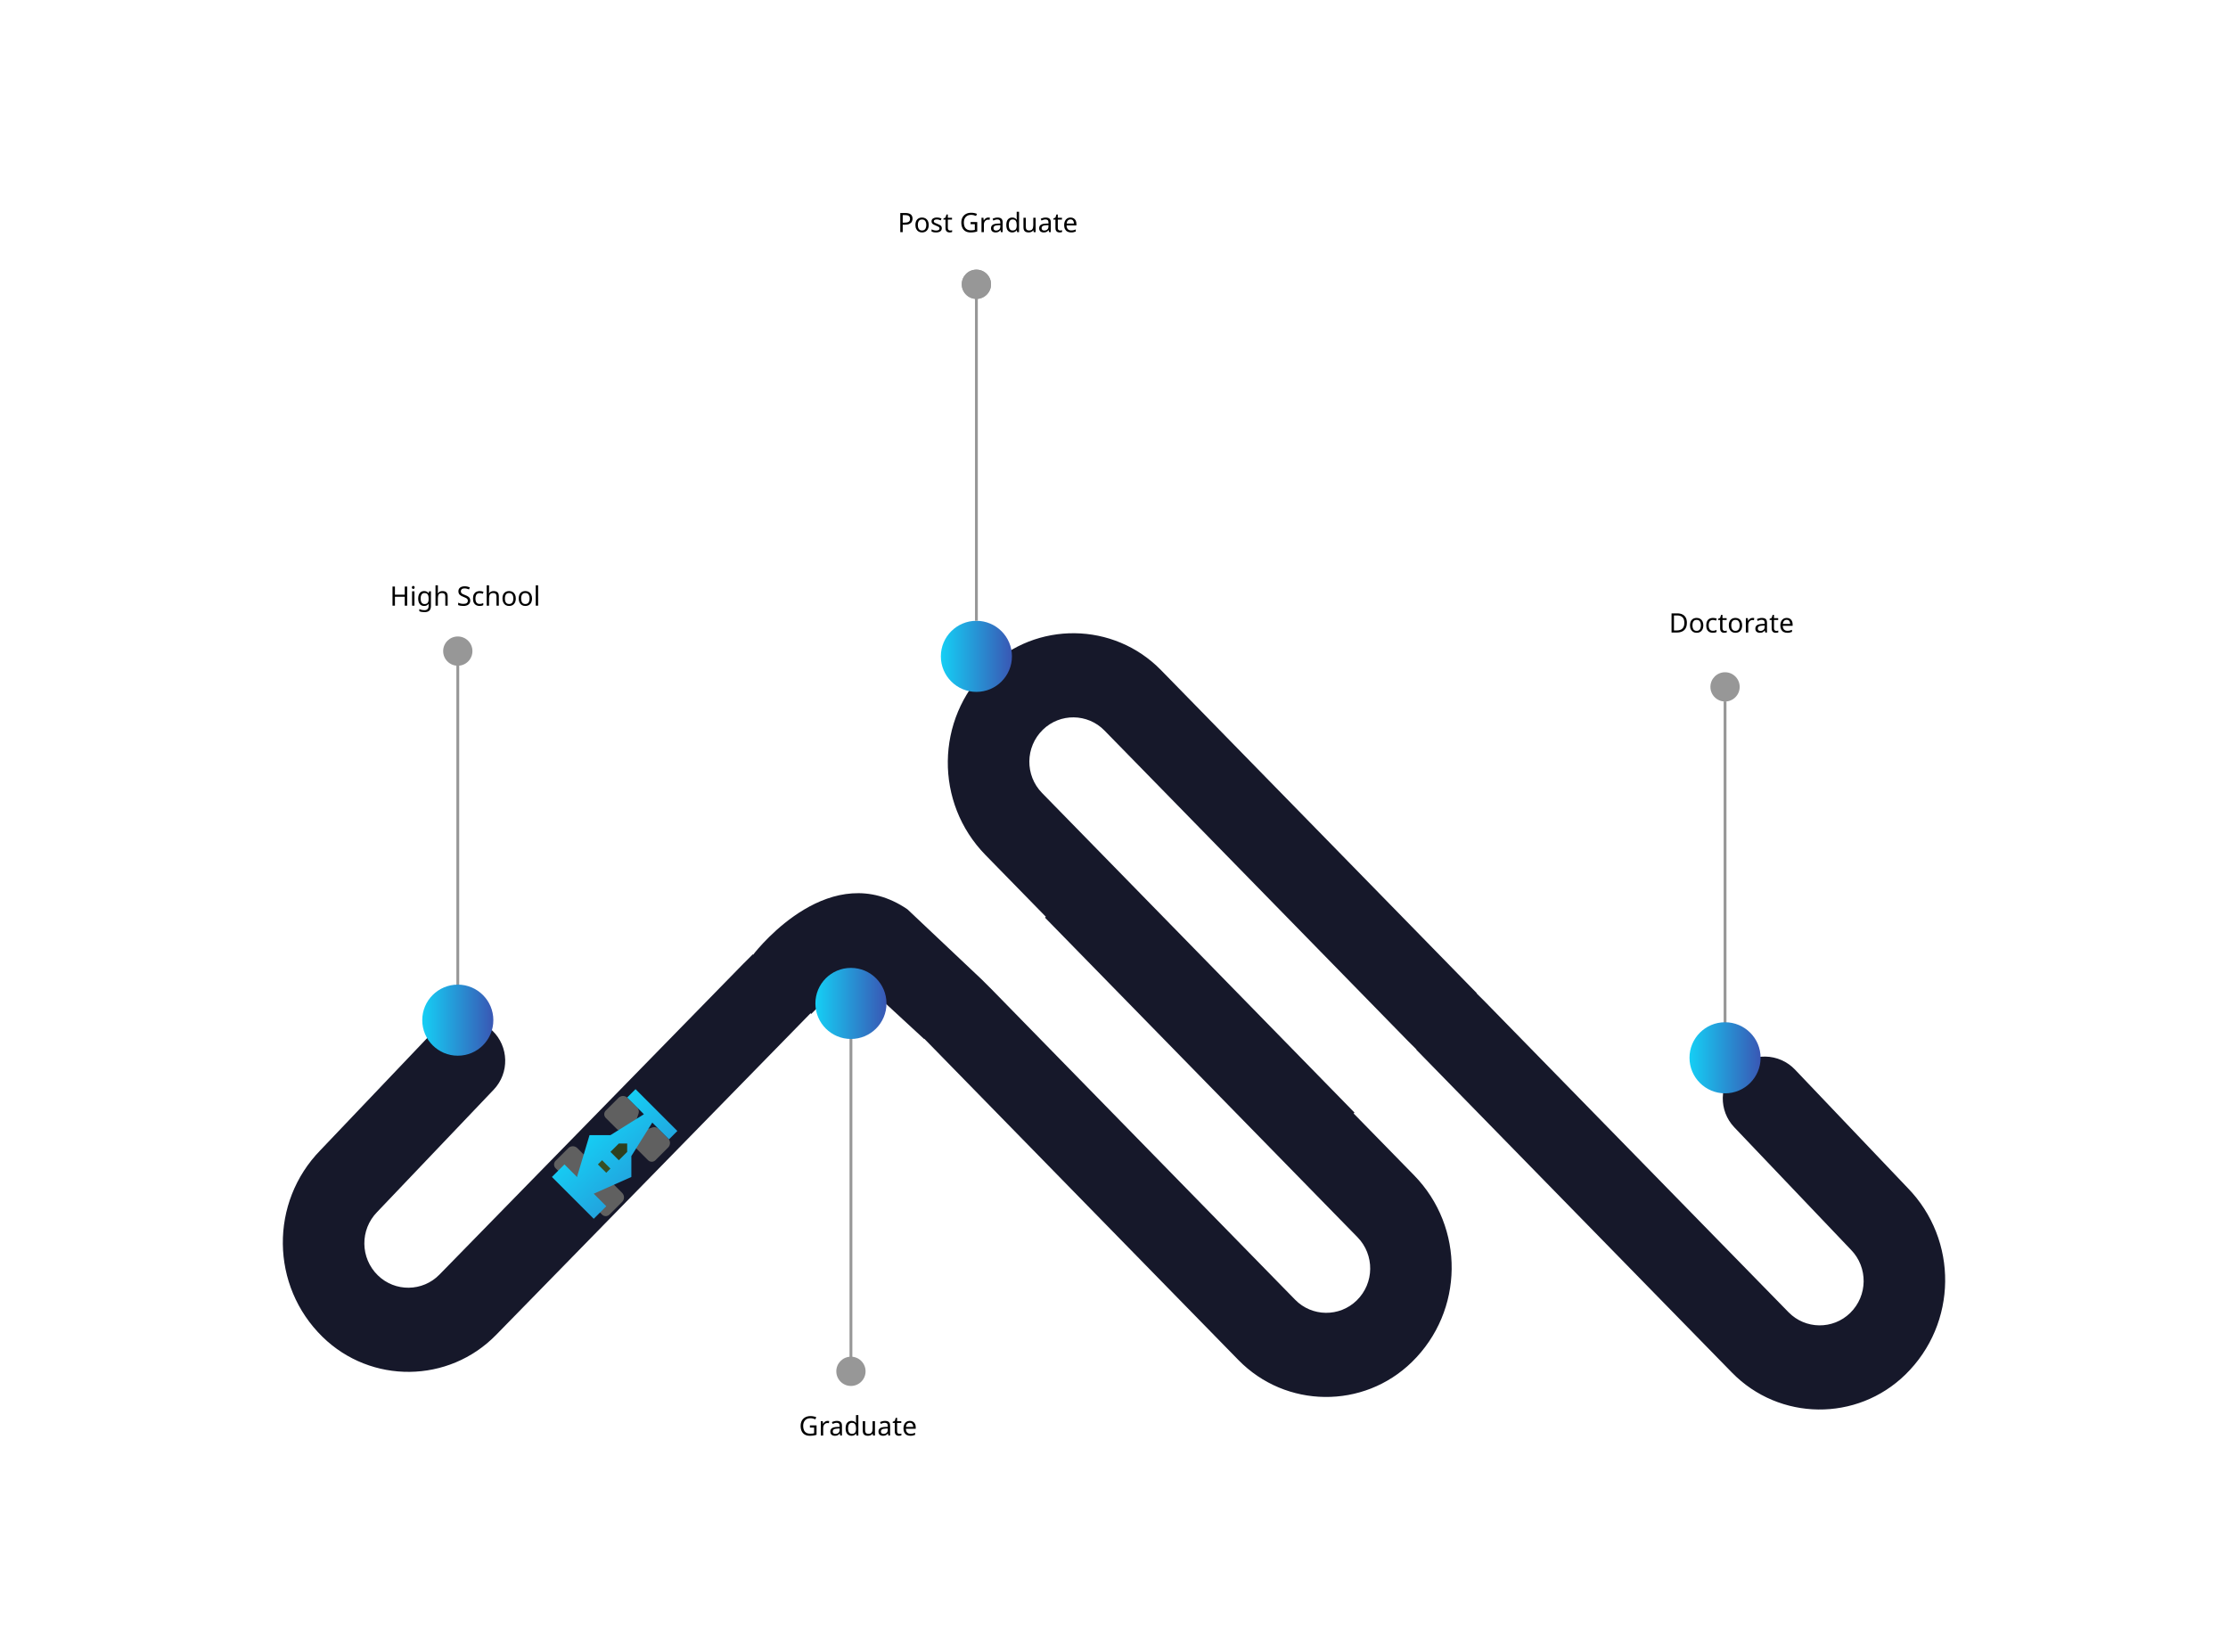
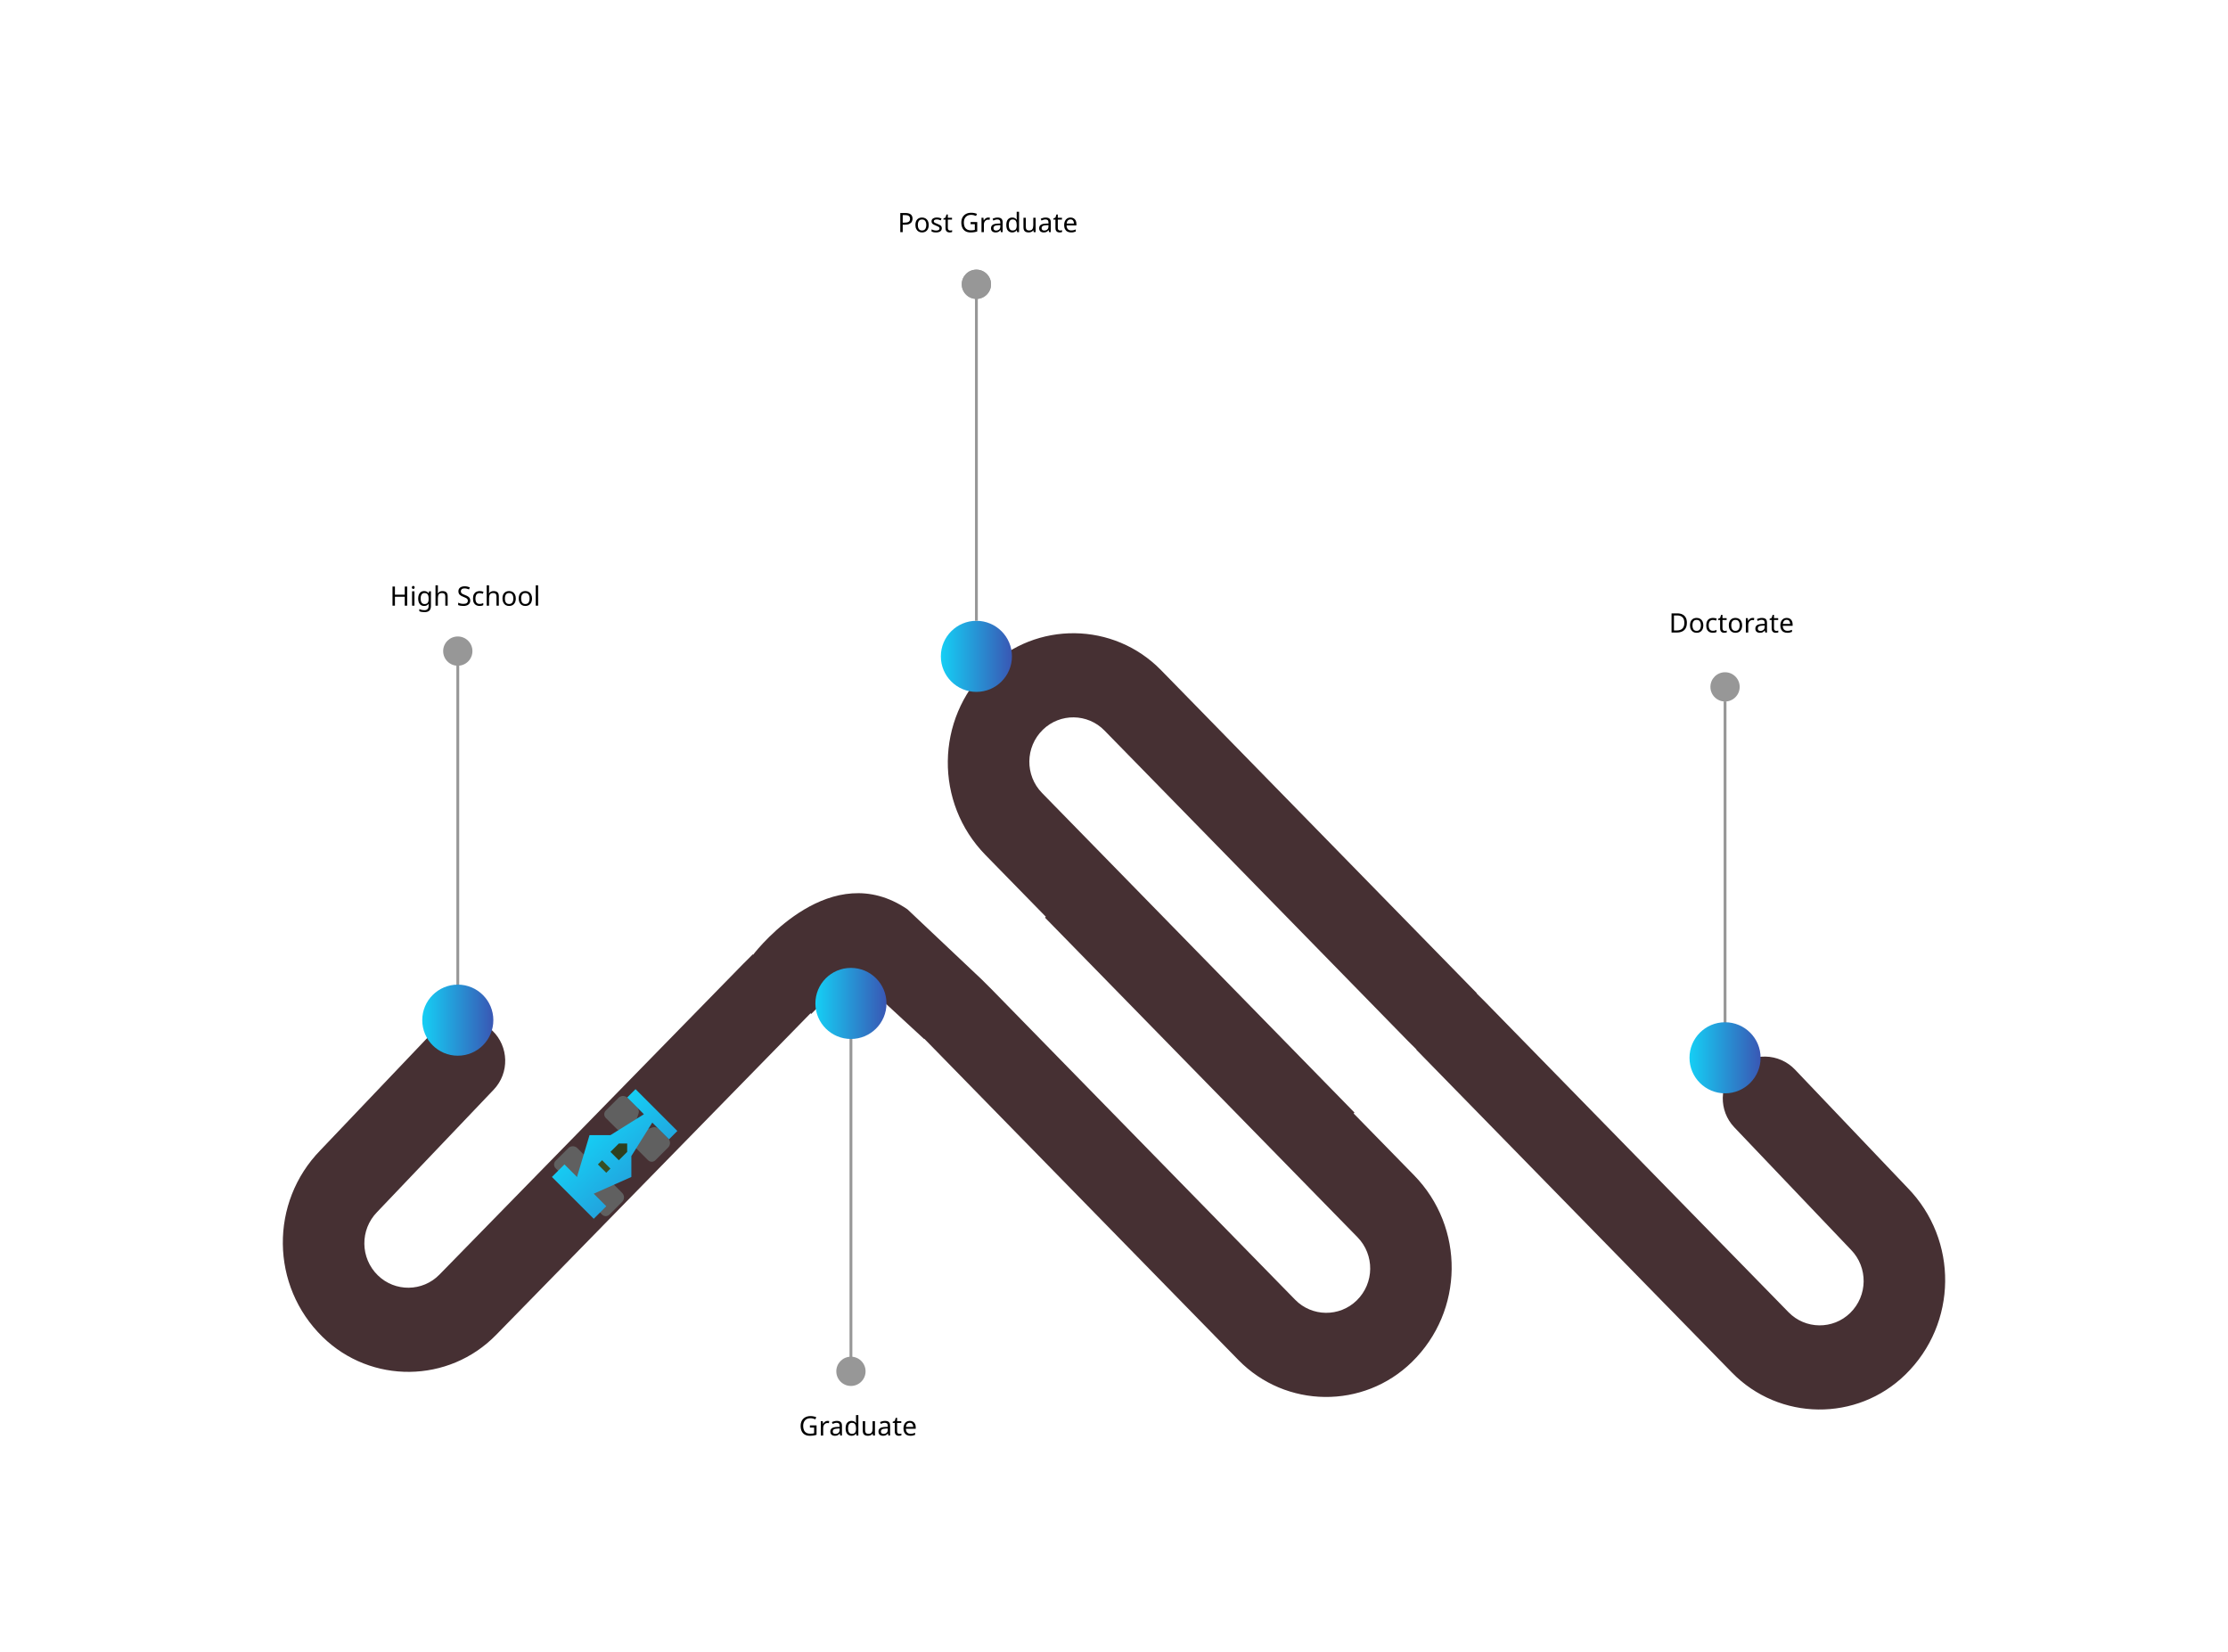
<svg xmlns="http://www.w3.org/2000/svg" xmlns:xlink="http://www.w3.org/1999/xlink" id="Layer_1" data-name="Layer 1" viewBox="0 0 1578.93 1170.89">
  <defs>
-     <style>.cls-1{fill:#16182a;}.cls-2{fill:#606060;}.cls-3{fill:url(#linear-gradient);}.cls-4{fill:#2e3f1f;}.cls-5{fill:#374f24;}.cls-6{fill:url(#linear-gradient-2);}.cls-7{fill:none;stroke:#979797;stroke-miterlimit:10;stroke-width:2px;}.cls-8{fill:url(#linear-gradient-3);}.cls-9{fill:#979797;}.cls-10{fill:url(#linear-gradient-4);}.cls-11{fill:url(#linear-gradient-5);}.cls-12{font-size:19.02px;font-family:MyriadPro-Regular, Myriad Pro;}</style>
+     <style>.cls-1{fill:#463033;}.cls-2{fill:#606060;}.cls-3{fill:url(#linear-gradient);}.cls-4{fill:#2e3f1f;}.cls-5{fill:#374f24;}.cls-6{fill:url(#linear-gradient-2);}.cls-7{fill:none;stroke:#979797;stroke-miterlimit:10;stroke-width:2px;}.cls-8{fill:url(#linear-gradient-3);}.cls-9{fill:#979797;}.cls-10{fill:url(#linear-gradient-4);}.cls-11{fill:url(#linear-gradient-5);}.cls-12{font-size:19.02px;font-family:MyriadPro-Regular, Myriad Pro;}</style>
    <linearGradient id="linear-gradient" x1="419.02" y1="800.24" x2="509.8" y2="897.27" gradientUnits="userSpaceOnUse">
      <stop offset="0" stop-color="#15cff5" />
      <stop offset="1" stop-color="#3957b4" />
    </linearGradient>
    <linearGradient id="linear-gradient-2" x1="666.76" y1="465.22" x2="717.15" y2="465.22" xlink:href="#linear-gradient" />
    <linearGradient id="linear-gradient-3" x1="299.24" y1="723.09" x2="349.62" y2="723.09" xlink:href="#linear-gradient" />
    <linearGradient id="linear-gradient-4" x1="577.84" y1="711.23" x2="628.23" y2="711.23" xlink:href="#linear-gradient" />
    <linearGradient id="linear-gradient-5" x1="1197.3" y1="749.76" x2="1247.69" y2="749.76" xlink:href="#linear-gradient" />
  </defs>
  <path class="cls-1" d="M1351.83,841.9l-79.77-83.79a29.68,29.68,0,0,0-42.24-.76h0a29.68,29.68,0,0,0-.75,41.7l82.62,86.74a31.7,31.7,0,0,1-.51,44.83h0a30.88,30.88,0,0,1-43.67-.5l-215.2-220.18-5.92-5.89.15-.14L822.8,475a86.92,86.92,0,0,0-122.92-1.41A93.62,93.62,0,0,0,698.36,606l42.82,43.81-.62.6L962,876.9a31.7,31.7,0,0,1-.51,44.83h0a30.88,30.88,0,0,1-43.67-.5L702.56,701.05l-6.85-6.82,0,0-52.63-49.71C589.24,607.72,538.17,671,533.73,676.69l-.25-.25-6.86,6.82L311.42,903.44a30.87,30.87,0,0,1-43.67.5h0a31.71,31.71,0,0,1-.52-44.83l82.62-86.73a29.68,29.68,0,1,0-43-40.94L227.1,815.22a93.63,93.63,0,0,0,1.51,132.39h0a86.93,86.93,0,0,0,122.93-1.4l222.87-228,.47.47,17.78-17.78c14.82-11.86,23.71,0,23.71,0l38.54,35.56.16-.16L877.65,964a86.93,86.93,0,0,0,122.92,1.41h0A93.62,93.62,0,0,0,1002.09,833L959.27,789.2l.62-.6L738.5,562.09a31.7,31.7,0,0,1,.51-44.83h0a30.88,30.88,0,0,1,43.67.5l215.2,220.18,5.92,5.89-.15.14,223.74,228.91a86.91,86.91,0,0,0,122.92,1.41h0A93.62,93.62,0,0,0,1351.83,841.9Z" />
  <path class="cls-2" d="M437.22,800.31l-7.93-7.93a3.68,3.68,0,0,1,0-5.21l9-9a4.54,4.54,0,0,1,6.43,0l6.81,6.81a4.16,4.16,0,0,1,1,4.28l-2,6-10.3,5.48A2.53,2.53,0,0,1,437.22,800.31Z" />
  <path class="cls-2" d="M401.65,835.87,393.72,828a3.68,3.68,0,0,1,0-5.21l9-9a4.56,4.56,0,0,1,6.43,0l6.82,6.82a4.16,4.16,0,0,1,1,4.27l-2,6-10.31,5.48A2.52,2.52,0,0,1,401.65,835.87Z" />
  <path class="cls-2" d="M451.34,814.44l7.93,7.92a3.68,3.68,0,0,0,5.21,0l9-9a4.54,4.54,0,0,0,0-6.43l-6.81-6.81a4.15,4.15,0,0,0-4.27-1l-6,2-5.48,10.3A2.55,2.55,0,0,0,451.34,814.44Z" />
  <path class="cls-2" d="M418.74,853l7.93,7.92a3.68,3.68,0,0,0,5.21,0l9-9a4.53,4.53,0,0,0,0-6.42l-6.82-6.82a4.14,4.14,0,0,0-4.27-1l-6,2L418.3,850A2.55,2.55,0,0,0,418.74,853Z" />
  <polygon class="cls-3" points="444.47 777.92 450.39 771.99 480.03 801.63 474.11 807.56 462.25 795.7 447.43 819.41 447.43 834.23 420.76 846.09 429.65 854.98 420.76 863.87 391.12 834.23 400.01 825.34 408.9 834.23 417.79 804.59 432.61 804.59 456.32 789.77 444.47 777.92" />
  <polygon class="cls-4" points="432.61 816.45 438.54 810.52 444.47 810.52 444.47 816.45 438.54 822.38 432.61 816.45" />
  <rect class="cls-5" x="426.07" y="822.63" width="4.19" height="8.38" transform="translate(-459.25 544.93) rotate(-45)" />
  <circle class="cls-6" cx="691.95" cy="465.22" r="25.19" />
  <line class="cls-7" x1="691.95" y1="440.03" x2="691.95" y2="210.15" />
  <line class="cls-7" x1="1222.5" y1="726.99" x2="1222.5" y2="497.11" />
  <line class="cls-7" x1="324.43" y1="700.03" x2="324.43" y2="470.15" />
  <line class="cls-7" x1="603.04" y1="964.79" x2="603.04" y2="734.91" />
  <circle class="cls-8" cx="324.43" cy="723.09" r="25.19" />
  <circle class="cls-9" cx="324.43" cy="461.5" r="10.37" />
  <circle class="cls-9" cx="691.95" cy="201.49" r="10.37" />
  <circle class="cls-9" cx="691.95" cy="201.49" r="10.37" />
  <circle class="cls-9" cx="1222.5" cy="486.86" r="10.37" />
  <circle class="cls-9" cx="603.04" cy="971.99" r="10.37" />
  <circle class="cls-10" cx="603.04" cy="711.23" r="25.19" />
  <circle class="cls-11" cx="1222.5" cy="749.76" r="25.19" />
  <text class="cls-12" transform="translate(276.32 429.32)">High School</text>
  <text class="cls-12" transform="translate(636.17 164.56)">Post Graduate</text>
  <text class="cls-12" transform="translate(566.23 1017.49)">Graduate</text>
  <text class="cls-12" transform="translate(1182.74 448.34)">Doctorate</text>
</svg>
